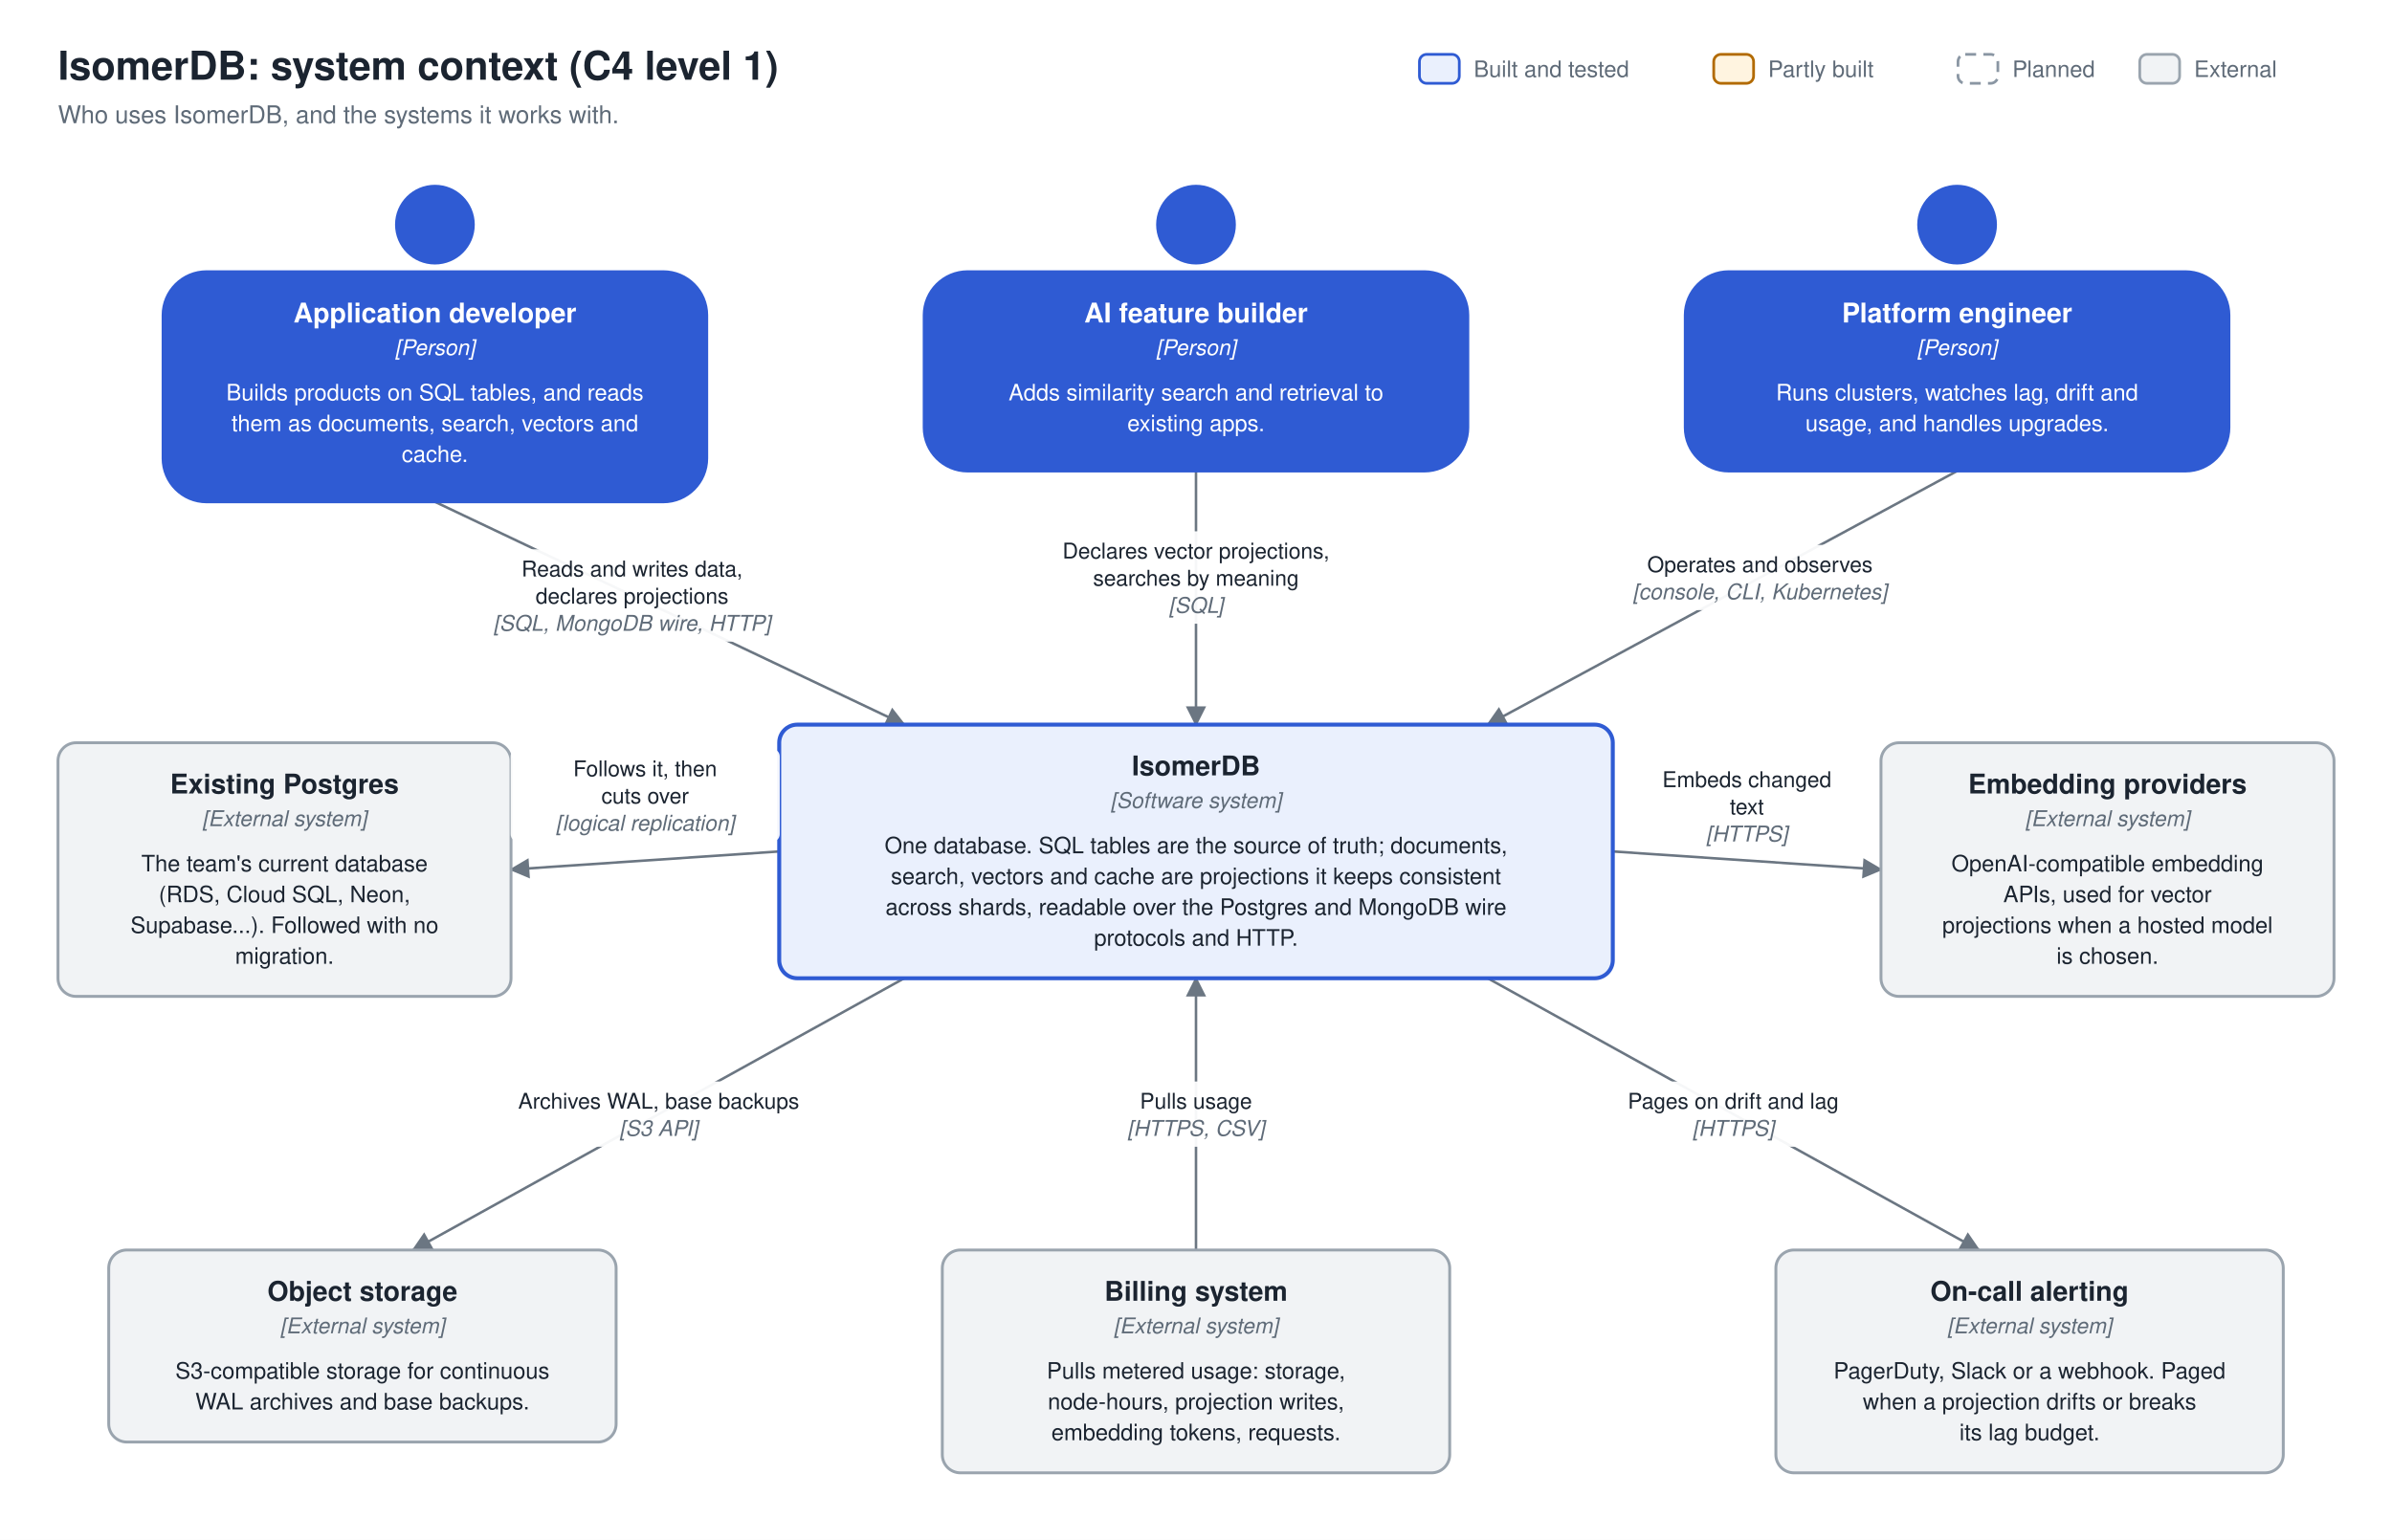
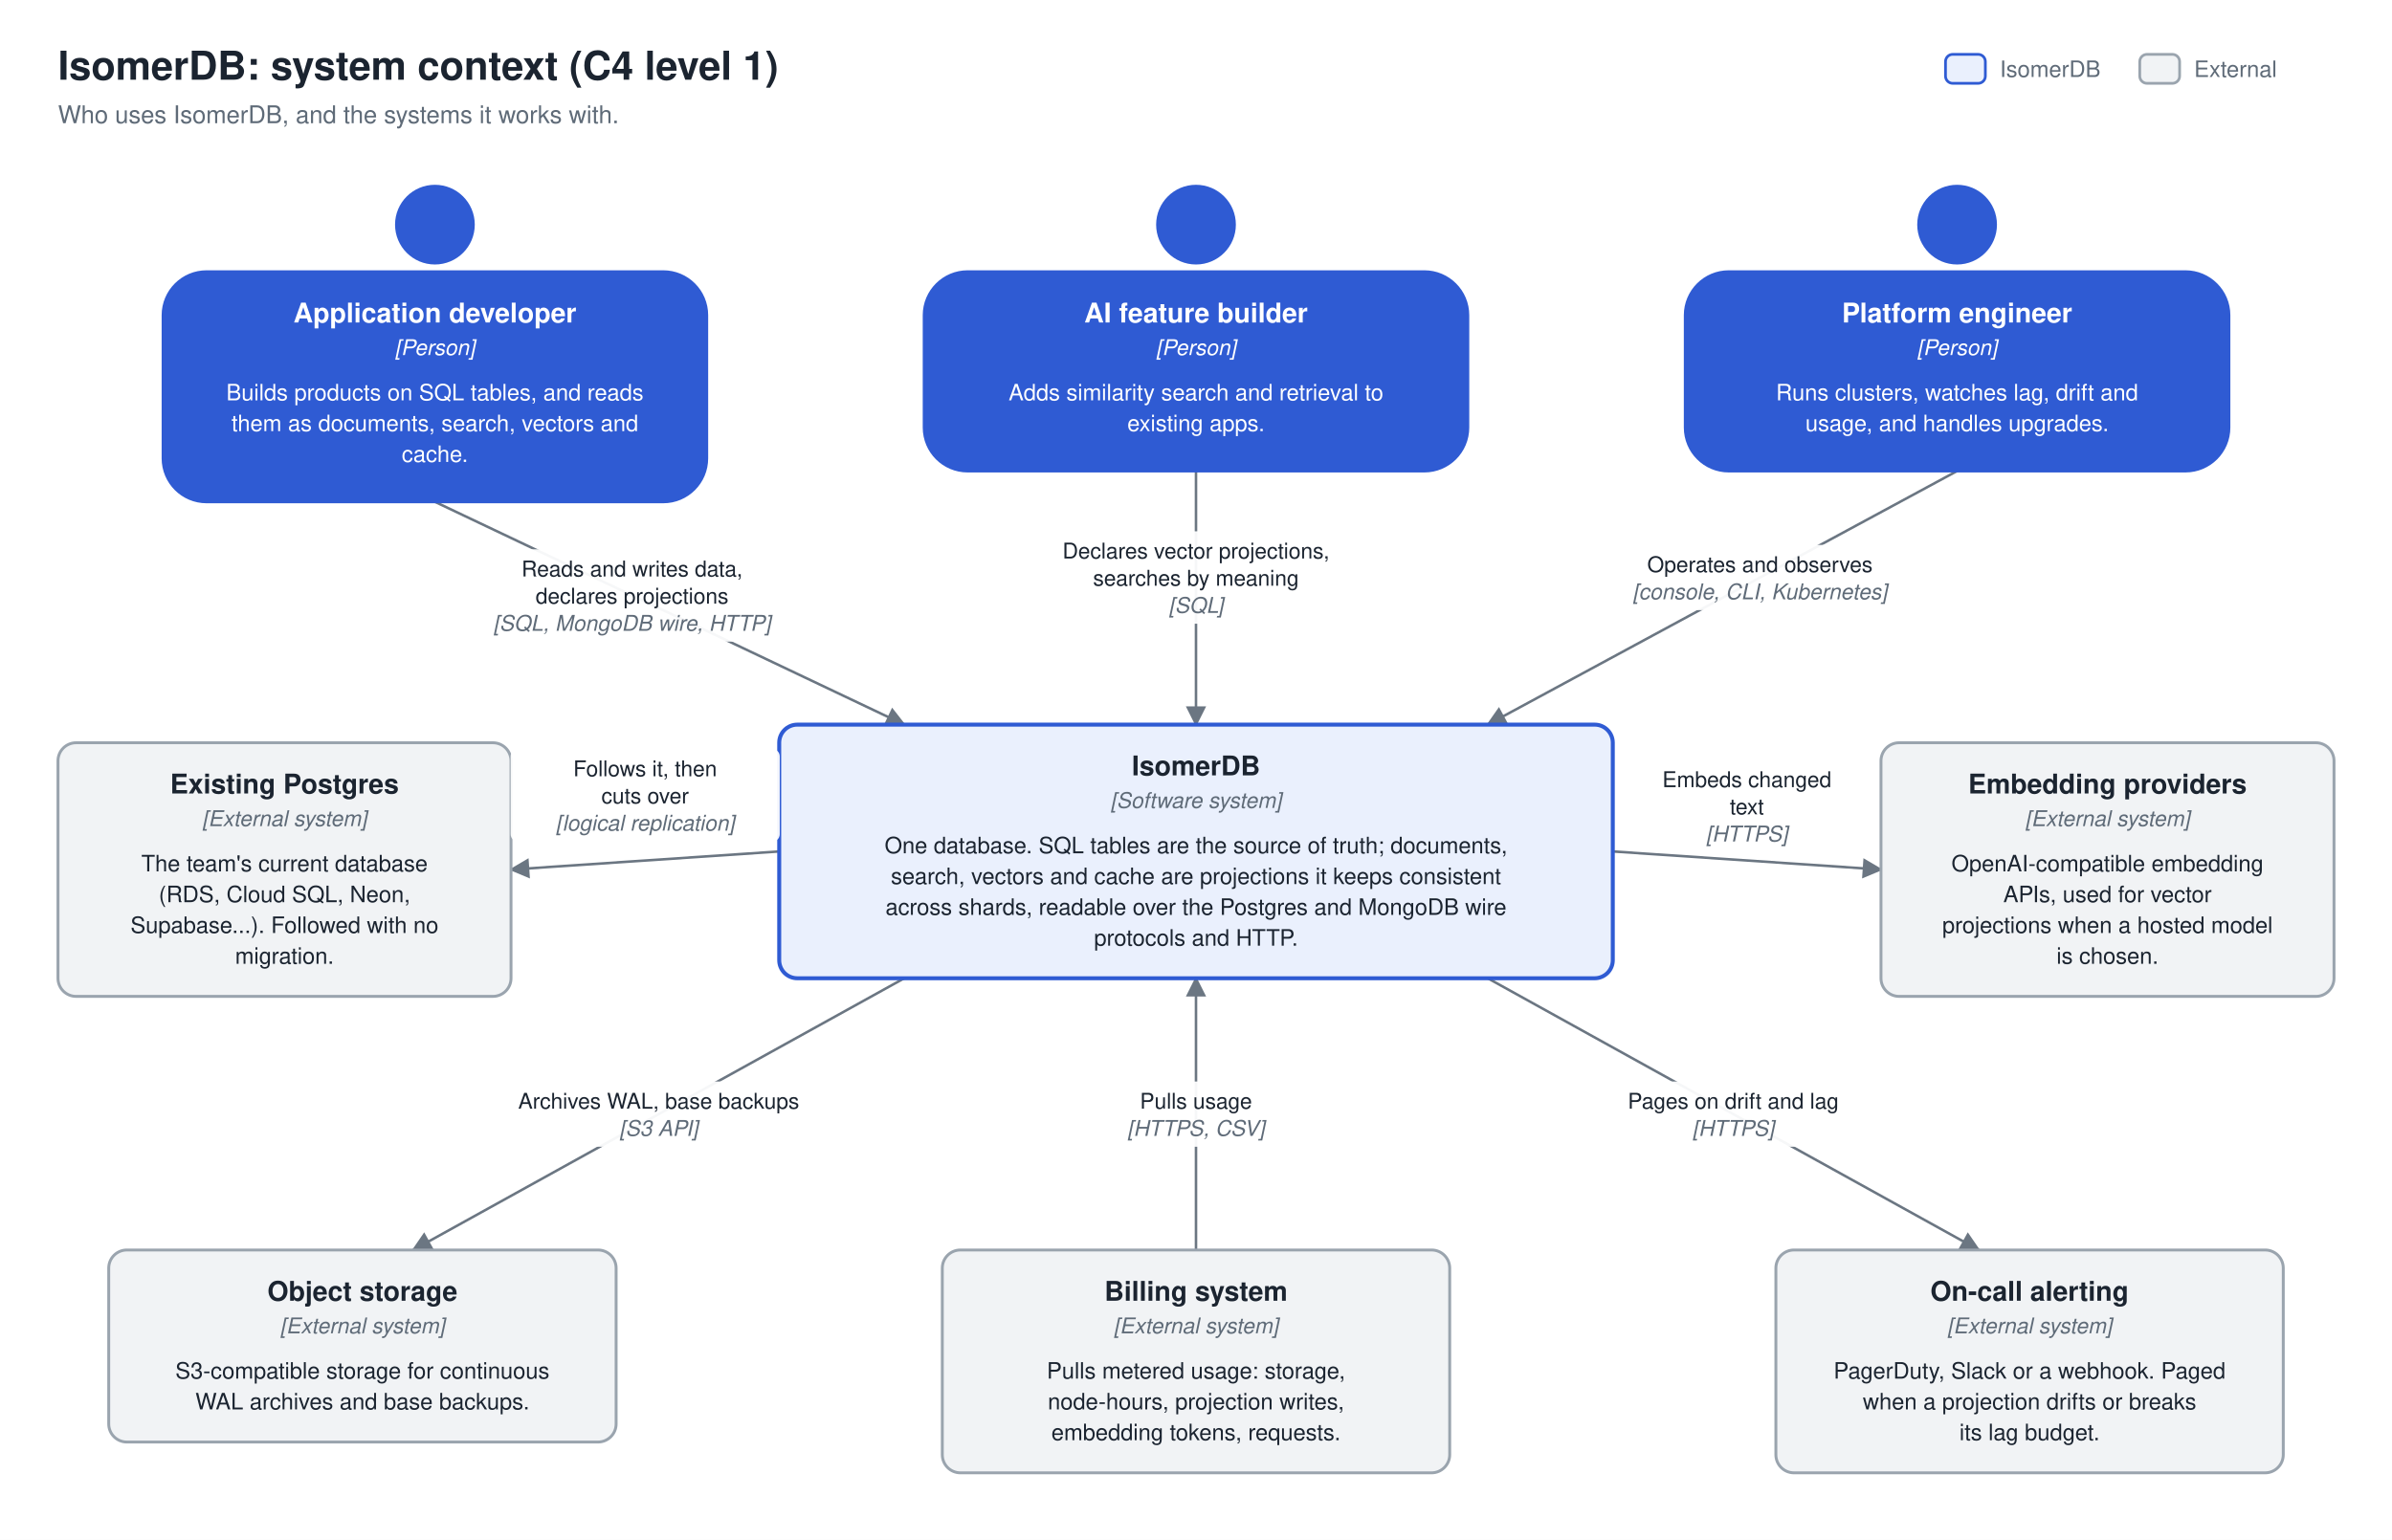
<svg xmlns="http://www.w3.org/2000/svg" width="1320" height="850" viewBox="0 0 1320 850" role="img" aria-label="IsomerDB: system context (C4 level 1)">
  <defs>
    <marker id="arrow" viewBox="0 0 10 10" refX="9" refY="5" markerWidth="8" markerHeight="8" orient="auto-start-reverse">
      <path d="M0,0 L10,5 L0,10 z" fill="#6b7682" />
    </marker>
  </defs>
  <rect width="100%" height="100%" fill="#ffffff" />
  <text x="32" y="44" font-family="-apple-system, BlinkMacSystemFont, 'Segoe UI', Helvetica, Arial, sans-serif" font-size="22" font-weight="650" fill="#1b2430">IsomerDB: system context (C4 level 1)</text>
  <text x="32" y="68" font-family="-apple-system, BlinkMacSystemFont, 'Segoe UI', Helvetica, Arial, sans-serif" font-size="13.5" fill="#5f6b78">Who uses IsomerDB, and the systems it works with.</text>
  <path d="M240.0,277.0 L499.0,400.0" fill="none" stroke="#6b7682" stroke-width="1.4" marker-end="url(#arrow)" />
  <path d="M660.0,260.0 L660.0,400.0" fill="none" stroke="#6b7682" stroke-width="1.4" marker-end="url(#arrow)" />
  <path d="M1080.0,260.0 L821.0,400.0" fill="none" stroke="#6b7682" stroke-width="1.4" marker-end="url(#arrow)" />
  <path d="M430.0,470.0 L282.0,480.0" fill="none" stroke="#6b7682" stroke-width="1.4" marker-end="url(#arrow)" />
  <path d="M890.0,470.0 L1038.0,480.0" fill="none" stroke="#6b7682" stroke-width="1.4" marker-end="url(#arrow)" />
  <path d="M499.0,540.0 L228.0,690.0" fill="none" stroke="#6b7682" stroke-width="1.4" marker-end="url(#arrow)" />
  <path d="M660.0,690.0 L660.0,540.0" fill="none" stroke="#6b7682" stroke-width="1.4" marker-end="url(#arrow)" />
  <path d="M821.0,540.0 L1092.0,690.0" fill="none" stroke="#6b7682" stroke-width="1.4" marker-end="url(#arrow)" />
  <circle cx="240.0" cy="124" r="22" fill="#2f5bd3" />
  <rect x="90" y="150" width="300" height="127" rx="24" fill="#2f5bd3" stroke="#2f5bd3" stroke-width="1.6" />
  <text x="240.0" y="178" text-anchor="middle" font-family="-apple-system, BlinkMacSystemFont, 'Segoe UI', Helvetica, Arial, sans-serif" font-size="15" font-weight="650" fill="#ffffff">Application developer</text>
  <text x="240.0" y="196" text-anchor="middle" font-family="-apple-system, BlinkMacSystemFont, 'Segoe UI', Helvetica, Arial, sans-serif" font-size="12" font-style="italic" fill="#ffffff">[Person]</text>
  <text x="240.0" y="221" text-anchor="middle" font-family="-apple-system, BlinkMacSystemFont, 'Segoe UI', Helvetica, Arial, sans-serif" font-size="12.5" fill="#ffffff">Builds products on SQL tables, and reads</text>
  <text x="240.0" y="238" text-anchor="middle" font-family="-apple-system, BlinkMacSystemFont, 'Segoe UI', Helvetica, Arial, sans-serif" font-size="12.5" fill="#ffffff">them as documents, search, vectors and</text>
  <text x="240.0" y="255" text-anchor="middle" font-family="-apple-system, BlinkMacSystemFont, 'Segoe UI', Helvetica, Arial, sans-serif" font-size="12.5" fill="#ffffff">cache.</text>
  <circle cx="660.0" cy="124" r="22" fill="#2f5bd3" />
  <rect x="510" y="150" width="300" height="110" rx="24" fill="#2f5bd3" stroke="#2f5bd3" stroke-width="1.6" />
  <text x="660.0" y="178" text-anchor="middle" font-family="-apple-system, BlinkMacSystemFont, 'Segoe UI', Helvetica, Arial, sans-serif" font-size="15" font-weight="650" fill="#ffffff">AI feature builder</text>
  <text x="660.0" y="196" text-anchor="middle" font-family="-apple-system, BlinkMacSystemFont, 'Segoe UI', Helvetica, Arial, sans-serif" font-size="12" font-style="italic" fill="#ffffff">[Person]</text>
  <text x="660.0" y="221" text-anchor="middle" font-family="-apple-system, BlinkMacSystemFont, 'Segoe UI', Helvetica, Arial, sans-serif" font-size="12.5" fill="#ffffff">Adds similarity search and retrieval to</text>
  <text x="660.0" y="238" text-anchor="middle" font-family="-apple-system, BlinkMacSystemFont, 'Segoe UI', Helvetica, Arial, sans-serif" font-size="12.5" fill="#ffffff">existing apps.</text>
  <circle cx="1080.0" cy="124" r="22" fill="#2f5bd3" />
  <rect x="930" y="150" width="300" height="110" rx="24" fill="#2f5bd3" stroke="#2f5bd3" stroke-width="1.6" />
  <text x="1080.0" y="178" text-anchor="middle" font-family="-apple-system, BlinkMacSystemFont, 'Segoe UI', Helvetica, Arial, sans-serif" font-size="15" font-weight="650" fill="#ffffff">Platform engineer</text>
  <text x="1080.0" y="196" text-anchor="middle" font-family="-apple-system, BlinkMacSystemFont, 'Segoe UI', Helvetica, Arial, sans-serif" font-size="12" font-style="italic" fill="#ffffff">[Person]</text>
  <text x="1080.0" y="221" text-anchor="middle" font-family="-apple-system, BlinkMacSystemFont, 'Segoe UI', Helvetica, Arial, sans-serif" font-size="12.5" fill="#ffffff">Runs clusters, watches lag, drift and</text>
  <text x="1080.0" y="238" text-anchor="middle" font-family="-apple-system, BlinkMacSystemFont, 'Segoe UI', Helvetica, Arial, sans-serif" font-size="12.5" fill="#ffffff">usage, and handles upgrades.</text>
  <rect x="430" y="400" width="460" height="140" rx="10" fill="#eaf0fd" stroke="#2f5bd3" stroke-width="2.2" />
  <text x="660.0" y="428" text-anchor="middle" font-family="-apple-system, BlinkMacSystemFont, 'Segoe UI', Helvetica, Arial, sans-serif" font-size="15" font-weight="650" fill="#1b2430">IsomerDB</text>
  <text x="660.0" y="446" text-anchor="middle" font-family="-apple-system, BlinkMacSystemFont, 'Segoe UI', Helvetica, Arial, sans-serif" font-size="12" font-style="italic" fill="#5f6b78">[Software system]</text>
  <text x="660.0" y="471" text-anchor="middle" font-family="-apple-system, BlinkMacSystemFont, 'Segoe UI', Helvetica, Arial, sans-serif" font-size="12.5" fill="#1b2430">One database. SQL tables are the source of truth; documents,</text>
  <text x="660.0" y="488" text-anchor="middle" font-family="-apple-system, BlinkMacSystemFont, 'Segoe UI', Helvetica, Arial, sans-serif" font-size="12.5" fill="#1b2430">search, vectors and cache are projections it keeps consistent</text>
  <text x="660.0" y="505" text-anchor="middle" font-family="-apple-system, BlinkMacSystemFont, 'Segoe UI', Helvetica, Arial, sans-serif" font-size="12.5" fill="#1b2430">across shards, readable over the Postgres and MongoDB wire</text>
  <text x="660.0" y="522" text-anchor="middle" font-family="-apple-system, BlinkMacSystemFont, 'Segoe UI', Helvetica, Arial, sans-serif" font-size="12.5" fill="#1b2430">protocols and HTTP.</text>
  <rect x="32" y="410" width="250" height="140" rx="10" fill="#f1f3f5" stroke="#9aa4ae" stroke-width="1.6" />
  <text x="157.0" y="438" text-anchor="middle" font-family="-apple-system, BlinkMacSystemFont, 'Segoe UI', Helvetica, Arial, sans-serif" font-size="15" font-weight="650" fill="#1b2430">Existing Postgres</text>
  <text x="157.0" y="456" text-anchor="middle" font-family="-apple-system, BlinkMacSystemFont, 'Segoe UI', Helvetica, Arial, sans-serif" font-size="12" font-style="italic" fill="#5f6b78">[External system]</text>
  <text x="157.0" y="481" text-anchor="middle" font-family="-apple-system, BlinkMacSystemFont, 'Segoe UI', Helvetica, Arial, sans-serif" font-size="12.5" fill="#1b2430">The team's current database</text>
  <text x="157.0" y="498" text-anchor="middle" font-family="-apple-system, BlinkMacSystemFont, 'Segoe UI', Helvetica, Arial, sans-serif" font-size="12.5" fill="#1b2430">(RDS, Cloud SQL, Neon,</text>
  <text x="157.0" y="515" text-anchor="middle" font-family="-apple-system, BlinkMacSystemFont, 'Segoe UI', Helvetica, Arial, sans-serif" font-size="12.5" fill="#1b2430">Supabase...). Followed with no</text>
  <text x="157.0" y="532" text-anchor="middle" font-family="-apple-system, BlinkMacSystemFont, 'Segoe UI', Helvetica, Arial, sans-serif" font-size="12.5" fill="#1b2430">migration.</text>
  <rect x="1038" y="410" width="250" height="140" rx="10" fill="#f1f3f5" stroke="#9aa4ae" stroke-width="1.6" />
  <text x="1163.0" y="438" text-anchor="middle" font-family="-apple-system, BlinkMacSystemFont, 'Segoe UI', Helvetica, Arial, sans-serif" font-size="15" font-weight="650" fill="#1b2430">Embedding providers</text>
  <text x="1163.0" y="456" text-anchor="middle" font-family="-apple-system, BlinkMacSystemFont, 'Segoe UI', Helvetica, Arial, sans-serif" font-size="12" font-style="italic" fill="#5f6b78">[External system]</text>
  <text x="1163.0" y="481" text-anchor="middle" font-family="-apple-system, BlinkMacSystemFont, 'Segoe UI', Helvetica, Arial, sans-serif" font-size="12.5" fill="#1b2430">OpenAI-compatible embedding</text>
  <text x="1163.0" y="498" text-anchor="middle" font-family="-apple-system, BlinkMacSystemFont, 'Segoe UI', Helvetica, Arial, sans-serif" font-size="12.5" fill="#1b2430">APIs, used for vector</text>
  <text x="1163.0" y="515" text-anchor="middle" font-family="-apple-system, BlinkMacSystemFont, 'Segoe UI', Helvetica, Arial, sans-serif" font-size="12.5" fill="#1b2430">projections when a hosted model</text>
  <text x="1163.0" y="532" text-anchor="middle" font-family="-apple-system, BlinkMacSystemFont, 'Segoe UI', Helvetica, Arial, sans-serif" font-size="12.5" fill="#1b2430">is chosen.</text>
  <rect x="60" y="690" width="280" height="106" rx="10" fill="#f1f3f5" stroke="#9aa4ae" stroke-width="1.6" />
  <text x="200.0" y="718" text-anchor="middle" font-family="-apple-system, BlinkMacSystemFont, 'Segoe UI', Helvetica, Arial, sans-serif" font-size="15" font-weight="650" fill="#1b2430">Object storage</text>
  <text x="200.0" y="736" text-anchor="middle" font-family="-apple-system, BlinkMacSystemFont, 'Segoe UI', Helvetica, Arial, sans-serif" font-size="12" font-style="italic" fill="#5f6b78">[External system]</text>
  <text x="200.0" y="761" text-anchor="middle" font-family="-apple-system, BlinkMacSystemFont, 'Segoe UI', Helvetica, Arial, sans-serif" font-size="12.5" fill="#1b2430">S3-compatible storage for continuous</text>
  <text x="200.0" y="778" text-anchor="middle" font-family="-apple-system, BlinkMacSystemFont, 'Segoe UI', Helvetica, Arial, sans-serif" font-size="12.5" fill="#1b2430">WAL archives and base backups.</text>
  <rect x="520" y="690" width="280" height="123" rx="10" fill="#f1f3f5" stroke="#9aa4ae" stroke-width="1.6" />
  <text x="660.0" y="718" text-anchor="middle" font-family="-apple-system, BlinkMacSystemFont, 'Segoe UI', Helvetica, Arial, sans-serif" font-size="15" font-weight="650" fill="#1b2430">Billing system</text>
  <text x="660.0" y="736" text-anchor="middle" font-family="-apple-system, BlinkMacSystemFont, 'Segoe UI', Helvetica, Arial, sans-serif" font-size="12" font-style="italic" fill="#5f6b78">[External system]</text>
  <text x="660.0" y="761" text-anchor="middle" font-family="-apple-system, BlinkMacSystemFont, 'Segoe UI', Helvetica, Arial, sans-serif" font-size="12.5" fill="#1b2430">Pulls metered usage: storage,</text>
  <text x="660.0" y="778" text-anchor="middle" font-family="-apple-system, BlinkMacSystemFont, 'Segoe UI', Helvetica, Arial, sans-serif" font-size="12.5" fill="#1b2430">node-hours, projection writes,</text>
  <text x="660.0" y="795" text-anchor="middle" font-family="-apple-system, BlinkMacSystemFont, 'Segoe UI', Helvetica, Arial, sans-serif" font-size="12.5" fill="#1b2430">embedding tokens, requests.</text>
  <rect x="980" y="690" width="280" height="123" rx="10" fill="#f1f3f5" stroke="#9aa4ae" stroke-width="1.6" />
  <text x="1120.0" y="718" text-anchor="middle" font-family="-apple-system, BlinkMacSystemFont, 'Segoe UI', Helvetica, Arial, sans-serif" font-size="15" font-weight="650" fill="#1b2430">On-call alerting</text>
  <text x="1120.0" y="736" text-anchor="middle" font-family="-apple-system, BlinkMacSystemFont, 'Segoe UI', Helvetica, Arial, sans-serif" font-size="12" font-style="italic" fill="#5f6b78">[External system]</text>
  <text x="1120.0" y="761" text-anchor="middle" font-family="-apple-system, BlinkMacSystemFont, 'Segoe UI', Helvetica, Arial, sans-serif" font-size="12.5" fill="#1b2430">PagerDuty, Slack or a webhook. Paged</text>
  <text x="1120.0" y="778" text-anchor="middle" font-family="-apple-system, BlinkMacSystemFont, 'Segoe UI', Helvetica, Arial, sans-serif" font-size="12.5" fill="#1b2430">when a projection drifts or breaks</text>
  <text x="1120.0" y="795" text-anchor="middle" font-family="-apple-system, BlinkMacSystemFont, 'Segoe UI', Helvetica, Arial, sans-serif" font-size="12.5" fill="#1b2430">its lag budget.</text>
  <rect x="261.5" y="303.2" width="174.5" height="51" rx="4" fill="#ffffff" opacity="0.94" />
  <text x="348.8" y="318.2" text-anchor="middle" font-family="-apple-system, BlinkMacSystemFont, 'Segoe UI', Helvetica, Arial, sans-serif" font-size="12" fill="#1b2430">Reads and writes data,</text>
  <text x="348.8" y="333.2" text-anchor="middle" font-family="-apple-system, BlinkMacSystemFont, 'Segoe UI', Helvetica, Arial, sans-serif" font-size="12" fill="#1b2430">declares projections</text>
  <text x="348.8" y="348.2" text-anchor="middle" font-family="-apple-system, BlinkMacSystemFont, 'Segoe UI', Helvetica, Arial, sans-serif" font-size="12" fill="#5f6b78" font-style="italic">[SQL, MongoDB wire, HTTP]</text>
  <rect x="563.0" y="293.3" width="194.0" height="51" rx="4" fill="#ffffff" opacity="0.94" />
  <text x="660.0" y="308.3" text-anchor="middle" font-family="-apple-system, BlinkMacSystemFont, 'Segoe UI', Helvetica, Arial, sans-serif" font-size="12" fill="#1b2430">Declares vector projections,</text>
  <text x="660.0" y="323.3" text-anchor="middle" font-family="-apple-system, BlinkMacSystemFont, 'Segoe UI', Helvetica, Arial, sans-serif" font-size="12" fill="#1b2430">searches by meaning</text>
  <text x="660.0" y="338.3" text-anchor="middle" font-family="-apple-system, BlinkMacSystemFont, 'Segoe UI', Helvetica, Arial, sans-serif" font-size="12" fill="#5f6b78" font-style="italic">[SQL]</text>
  <rect x="880.7" y="300.8" width="181.0" height="36" rx="4" fill="#ffffff" opacity="0.94" />
  <text x="971.2" y="315.8" text-anchor="middle" font-family="-apple-system, BlinkMacSystemFont, 'Segoe UI', Helvetica, Arial, sans-serif" font-size="12" fill="#1b2430">Operates and observes</text>
  <text x="971.2" y="330.8" text-anchor="middle" font-family="-apple-system, BlinkMacSystemFont, 'Segoe UI', Helvetica, Arial, sans-serif" font-size="12" fill="#5f6b78" font-style="italic">[console, CLI, Kubernetes]</text>
  <rect x="281.8" y="413.5" width="148.5" height="51" rx="4" fill="#ffffff" opacity="0.94" />
  <text x="356.0" y="428.5" text-anchor="middle" font-family="-apple-system, BlinkMacSystemFont, 'Segoe UI', Helvetica, Arial, sans-serif" font-size="12" fill="#1b2430">Follows it, then</text>
  <text x="356.0" y="443.5" text-anchor="middle" font-family="-apple-system, BlinkMacSystemFont, 'Segoe UI', Helvetica, Arial, sans-serif" font-size="12" fill="#1b2430">cuts over</text>
  <text x="356.0" y="458.5" text-anchor="middle" font-family="-apple-system, BlinkMacSystemFont, 'Segoe UI', Helvetica, Arial, sans-serif" font-size="12" fill="#5f6b78" font-style="italic">[logical replication]</text>
  <rect x="912.5" y="419.5" width="103.0" height="51" rx="4" fill="#ffffff" opacity="0.94" />
  <text x="964.0" y="434.5" text-anchor="middle" font-family="-apple-system, BlinkMacSystemFont, 'Segoe UI', Helvetica, Arial, sans-serif" font-size="12" fill="#1b2430">Embeds changed</text>
  <text x="964.0" y="449.5" text-anchor="middle" font-family="-apple-system, BlinkMacSystemFont, 'Segoe UI', Helvetica, Arial, sans-serif" font-size="12" fill="#1b2430">text</text>
  <text x="964.0" y="464.5" text-anchor="middle" font-family="-apple-system, BlinkMacSystemFont, 'Segoe UI', Helvetica, Arial, sans-serif" font-size="12" fill="#5f6b78" font-style="italic">[HTTPS]</text>
  <rect x="273.0" y="597.0" width="181.0" height="36" rx="4" fill="#ffffff" opacity="0.94" />
  <text x="363.5" y="612.0" text-anchor="middle" font-family="-apple-system, BlinkMacSystemFont, 'Segoe UI', Helvetica, Arial, sans-serif" font-size="12" fill="#1b2430">Archives WAL, base backups</text>
  <text x="363.5" y="627.0" text-anchor="middle" font-family="-apple-system, BlinkMacSystemFont, 'Segoe UI', Helvetica, Arial, sans-serif" font-size="12" fill="#5f6b78" font-style="italic">[S3 API]</text>
  <rect x="615.0" y="597.0" width="90.0" height="36" rx="4" fill="#ffffff" opacity="0.94" />
  <text x="660.0" y="612.0" text-anchor="middle" font-family="-apple-system, BlinkMacSystemFont, 'Segoe UI', Helvetica, Arial, sans-serif" font-size="12" fill="#1b2430">Pulls usage</text>
  <text x="660.0" y="627.0" text-anchor="middle" font-family="-apple-system, BlinkMacSystemFont, 'Segoe UI', Helvetica, Arial, sans-serif" font-size="12" fill="#5f6b78" font-style="italic">[HTTPS, CSV]</text>
  <rect x="879.0" y="597.0" width="155.0" height="36" rx="4" fill="#ffffff" opacity="0.94" />
  <text x="956.5" y="612.0" text-anchor="middle" font-family="-apple-system, BlinkMacSystemFont, 'Segoe UI', Helvetica, Arial, sans-serif" font-size="12" fill="#1b2430">Pages on drift and lag</text>
  <text x="956.5" y="627.0" text-anchor="middle" font-family="-apple-system, BlinkMacSystemFont, 'Segoe UI', Helvetica, Arial, sans-serif" font-size="12" fill="#5f6b78" font-style="italic">[HTTPS]</text>
-   <rect x="783.3" y="30" width="22" height="16" rx="4" fill="#eaf0fd" stroke="#2f5bd3" stroke-width="1.5" />
-   <text x="813.3" y="42.5" font-family="-apple-system, BlinkMacSystemFont, 'Segoe UI', Helvetica, Arial, sans-serif" font-size="12.5" fill="#5f6b78">Built and tested</text>
-   <rect x="945.7" y="30" width="22" height="16" rx="4" fill="#fff4e0" stroke="#b26a00" stroke-width="1.5" />
-   <text x="975.7" y="42.5" font-family="-apple-system, BlinkMacSystemFont, 'Segoe UI', Helvetica, Arial, sans-serif" font-size="12.5" fill="#5f6b78">Partly built</text>
-   <rect x="1080.5" y="30" width="22" height="16" rx="4" fill="#ffffff" stroke="#8a96a3" stroke-width="1.5" stroke-dasharray="6 4" />
-   <text x="1110.5" y="42.5" font-family="-apple-system, BlinkMacSystemFont, 'Segoe UI', Helvetica, Arial, sans-serif" font-size="12.5" fill="#5f6b78">Planned</text>
+   <rect x="1073.6" y="30" width="22" height="16" rx="4" fill="#eaf0fd" stroke="#2f5bd3" stroke-width="1.5" />
+   <text x="1103.6" y="42.5" font-family="-apple-system, BlinkMacSystemFont, 'Segoe UI', Helvetica, Arial, sans-serif" font-size="12.5" fill="#5f6b78">IsomerDB</text>
  <rect x="1180.8" y="30" width="22" height="16" rx="4" fill="#f1f3f5" stroke="#9aa4ae" stroke-width="1.5" />
  <text x="1210.8" y="42.5" font-family="-apple-system, BlinkMacSystemFont, 'Segoe UI', Helvetica, Arial, sans-serif" font-size="12.5" fill="#5f6b78">External</text>
</svg>
